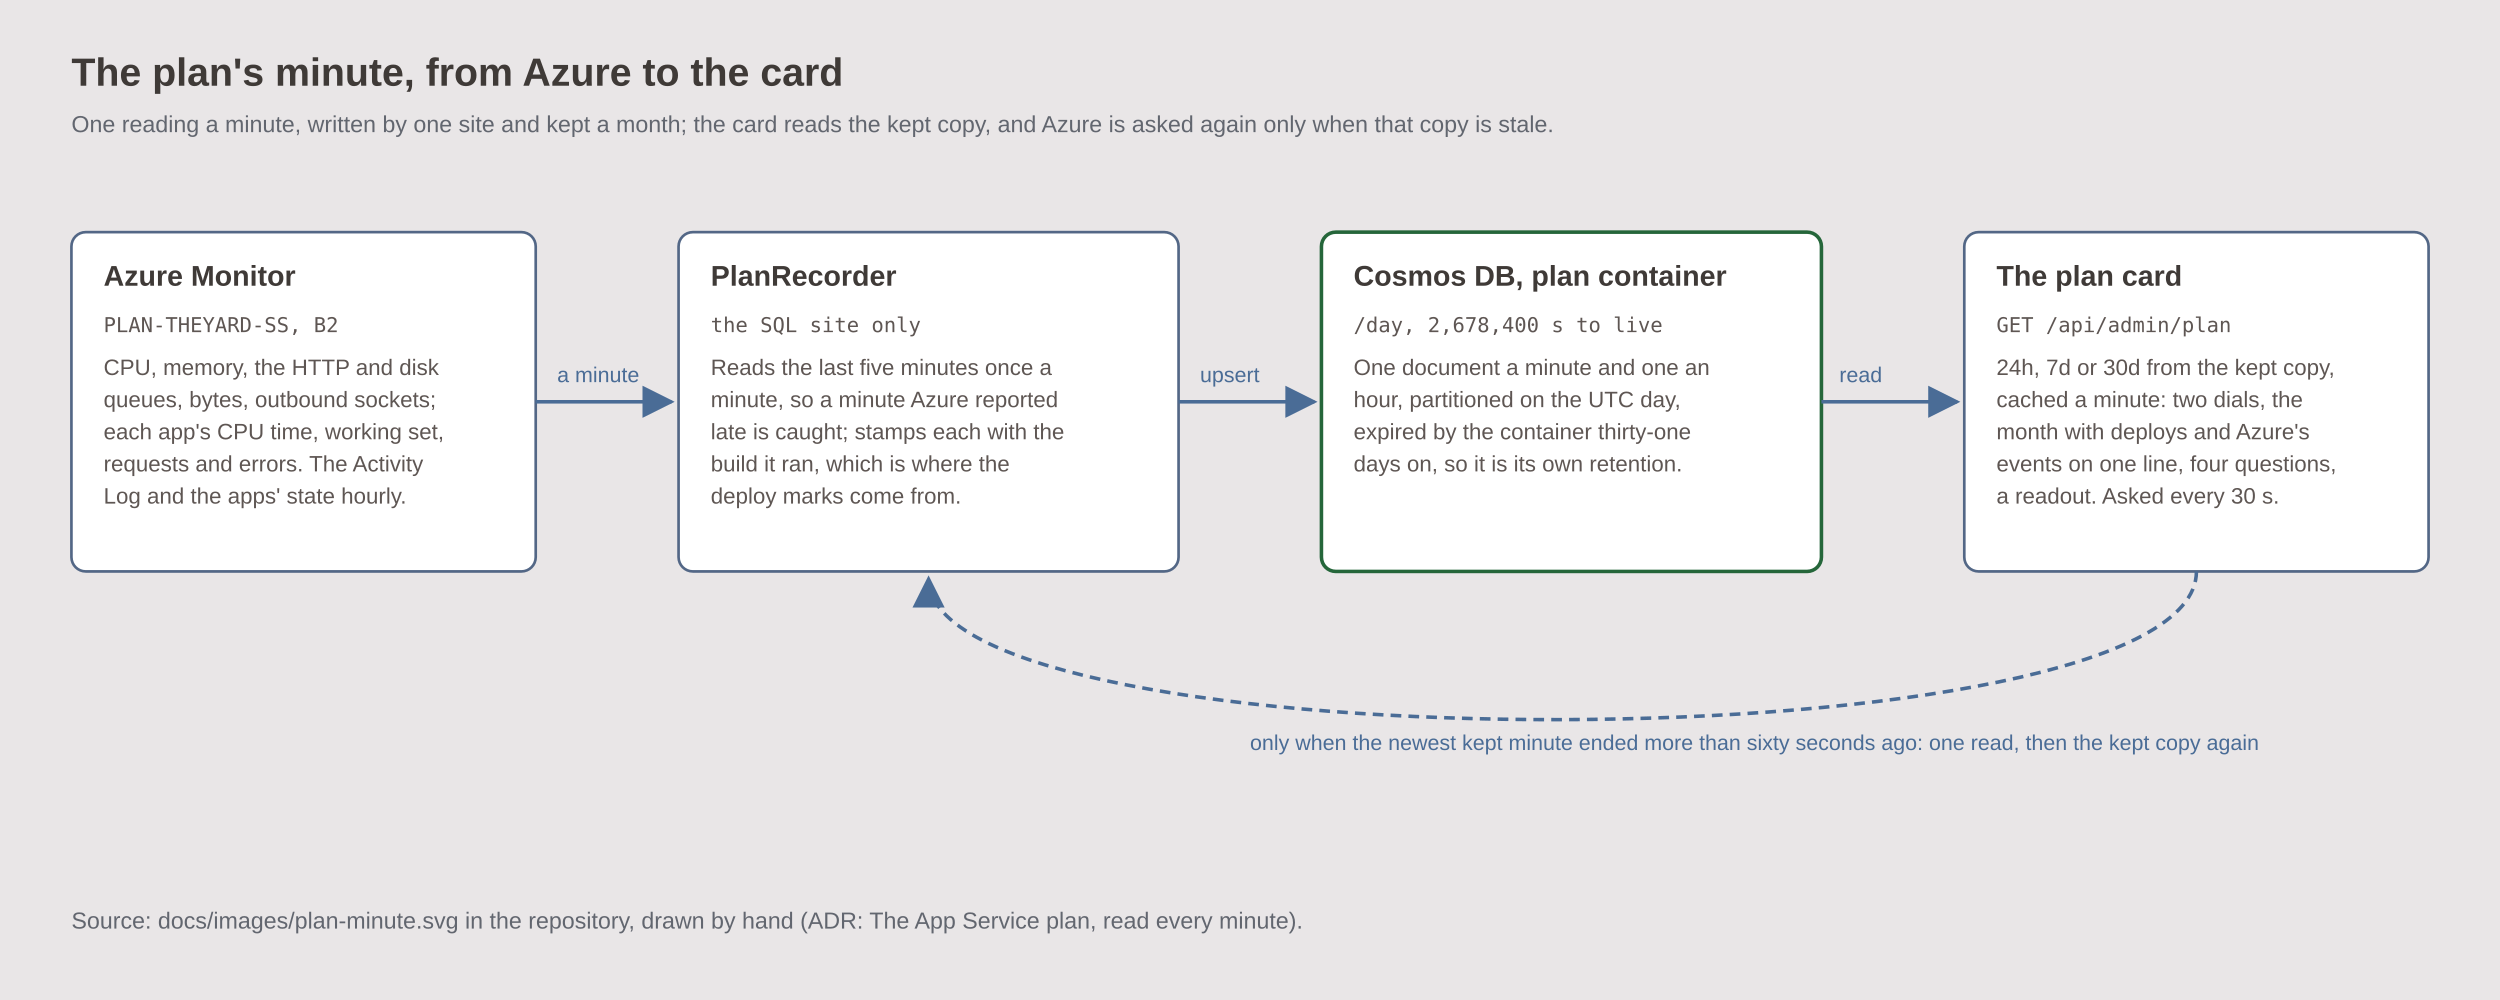
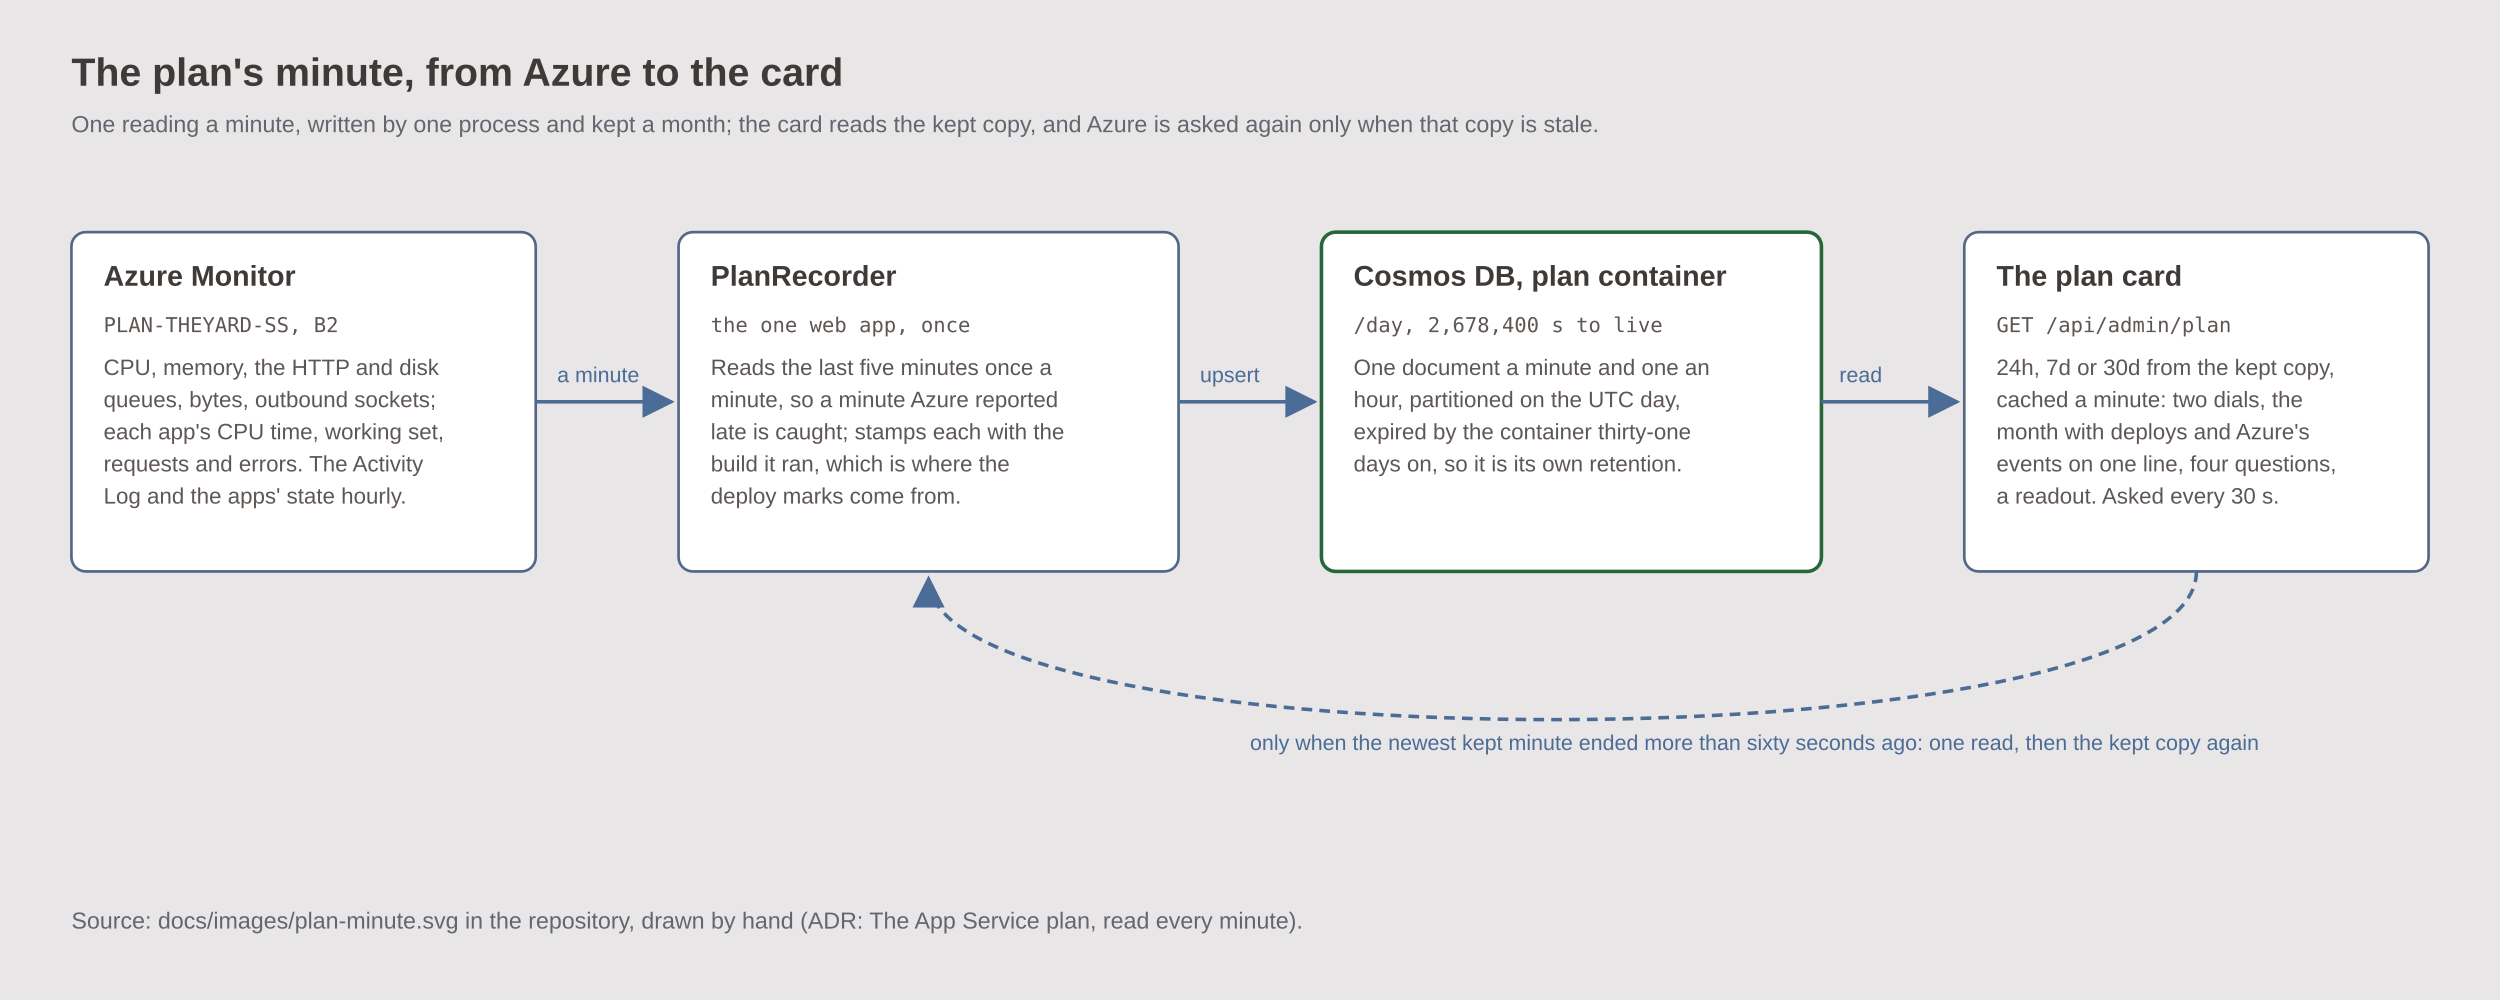
<svg xmlns="http://www.w3.org/2000/svg" width="1400" height="560" viewBox="0 0 1400 560" font-family="'IBM Plex Sans', 'Segoe UI', system-ui, Arial, sans-serif" font-size="14">
  <defs>
    <marker id="arrow" viewBox="0 0 10 10" refX="9" refY="5" markerWidth="9" markerHeight="9" orient="auto-start-reverse">
      <path d="M0 0 L10 5 L0 10 z" fill="#4a6c96" />
    </marker>
    <style>
      .box { fill: #ffffff; stroke: #536786; stroke-width: 1.5; }
      .keep { fill: #ffffff; stroke: #25663a; stroke-width: 2; }
      .title { fill: #3f3a37; font-size: 16px; font-weight: 700; }
      .body { fill: #5e5653; font-size: 12.5px; }
      .mono { fill: #5e5653; font-family: ui-monospace, 'Cascadia Mono', Consolas, monospace; font-size: 11.5px; }
      .flow { stroke: #4a6c96; stroke-width: 2; fill: none; marker-end: url(#arrow); }
      .live { stroke: #4a6c96; stroke-width: 2; fill: none; stroke-dasharray: 6 4; marker-end: url(#arrow); }
      .label { fill: #4a6c96; font-size: 12px; font-weight: 500; }
      .heading { fill: #3f3a37; font-size: 22px; font-weight: 700; }
      .caption { fill: #62666f; font-size: 13px; }
    </style>
  </defs>
  <rect width="1400" height="560" fill="#e9e6e7" />
  <text x="40" y="48" class="heading">The plan's minute, from Azure to the card</text>
-   <text x="40" y="74" class="caption">One reading a minute, written by one site and kept a month; the card reads the kept copy, and Azure is asked again only when that copy is stale.</text>
+   <text x="40" y="74" class="caption">One reading a minute, written by one process and kept a month; the card reads the kept copy, and Azure is asked again only when that copy is stale.</text>
  <rect x="40" y="130" width="260" height="190" rx="8" class="box" />
  <text x="58" y="160" class="title">Azure Monitor</text>
  <text x="58" y="186" class="mono">PLAN-THEYARD-SS, B2</text>
  <text x="58" y="210" class="body">CPU, memory, the HTTP and disk</text>
  <text x="58" y="228" class="body">queues, bytes, outbound sockets;</text>
  <text x="58" y="246" class="body">each app's CPU time, working set,</text>
  <text x="58" y="264" class="body">requests and errors. The Activity</text>
  <text x="58" y="282" class="body">Log and the apps' state hourly.</text>
  <rect x="380" y="130" width="280" height="190" rx="8" class="box" />
  <text x="398" y="160" class="title">PlanRecorder</text>
-   <text x="398" y="186" class="mono">the SQL site only</text>
+   <text x="398" y="186" class="mono">the one web app, once</text>
  <text x="398" y="210" class="body">Reads the last five minutes once a</text>
  <text x="398" y="228" class="body">minute, so a minute Azure reported</text>
  <text x="398" y="246" class="body">late is caught; stamps each with the</text>
  <text x="398" y="264" class="body">build it ran, which is where the</text>
  <text x="398" y="282" class="body">deploy marks come from.</text>
  <rect x="740" y="130" width="280" height="190" rx="8" class="keep" />
  <text x="758" y="160" class="title">Cosmos DB, plan container</text>
  <text x="758" y="186" class="mono">/day, 2,678,400 s to live</text>
  <text x="758" y="210" class="body">One document a minute and one an</text>
  <text x="758" y="228" class="body">hour, partitioned on the UTC day,</text>
  <text x="758" y="246" class="body">expired by the container thirty-one</text>
  <text x="758" y="264" class="body">days on, so it is its own retention.</text>
  <rect x="1100" y="130" width="260" height="190" rx="8" class="box" />
  <text x="1118" y="160" class="title">The plan card</text>
  <text x="1118" y="186" class="mono">GET /api/admin/plan</text>
  <text x="1118" y="210" class="body">24h, 7d or 30d from the kept copy,</text>
  <text x="1118" y="228" class="body">cached a minute: two dials, the</text>
  <text x="1118" y="246" class="body">month with deploys and Azure's</text>
  <text x="1118" y="264" class="body">events on one line, four questions,</text>
  <text x="1118" y="282" class="body">a readout. Asked every 30 s.</text>
  <path class="flow" d="M300 225 L376 225" />
  <text x="312" y="214" class="label">a minute</text>
  <path class="flow" d="M660 225 L736 225" />
  <text x="672" y="214" class="label">upsert</text>
  <path class="flow" d="M1020 225 L1096 225" />
  <text x="1030" y="214" class="label">read</text>
  <path class="live" d="M1230 320 C1230 430, 520 430, 520 324" />
  <text x="700" y="420" class="label">only when the newest kept minute ended more than sixty seconds ago: one read, then the kept copy again</text>
  <text x="40" y="520" class="caption">Source: docs/images/plan-minute.svg in the repository, drawn by hand (ADR: The App Service plan, read every minute).</text>
</svg>
